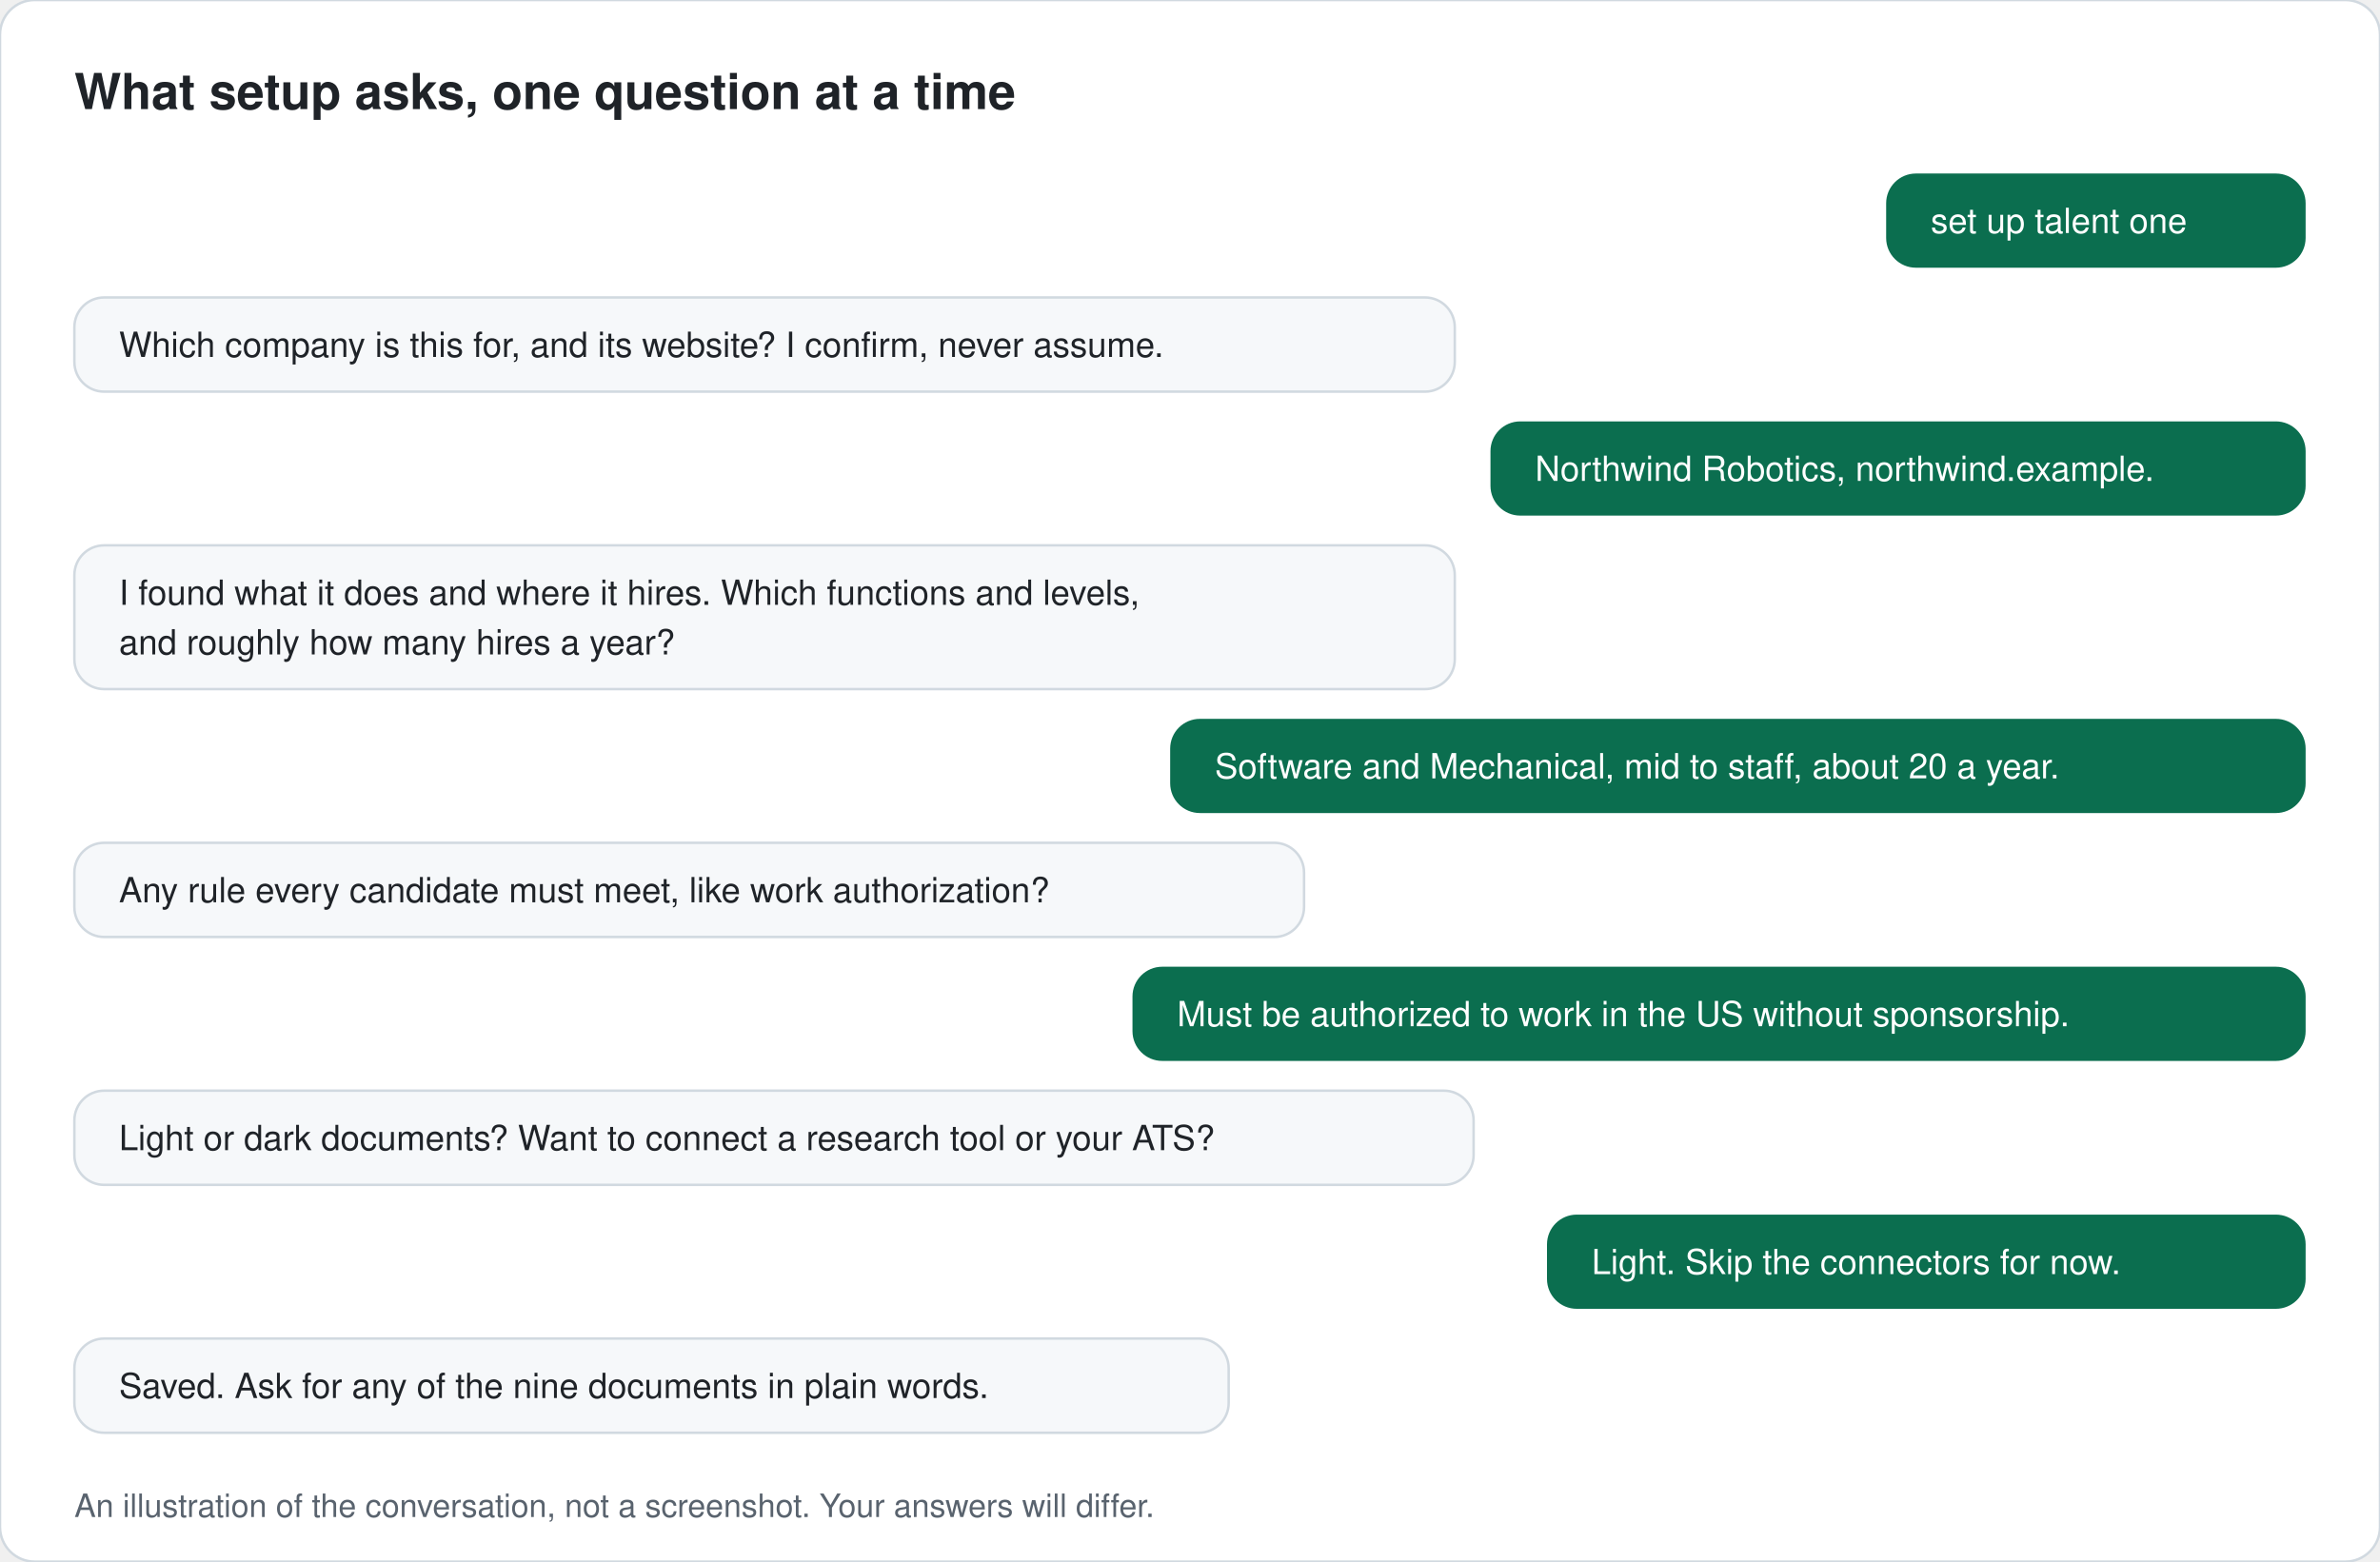
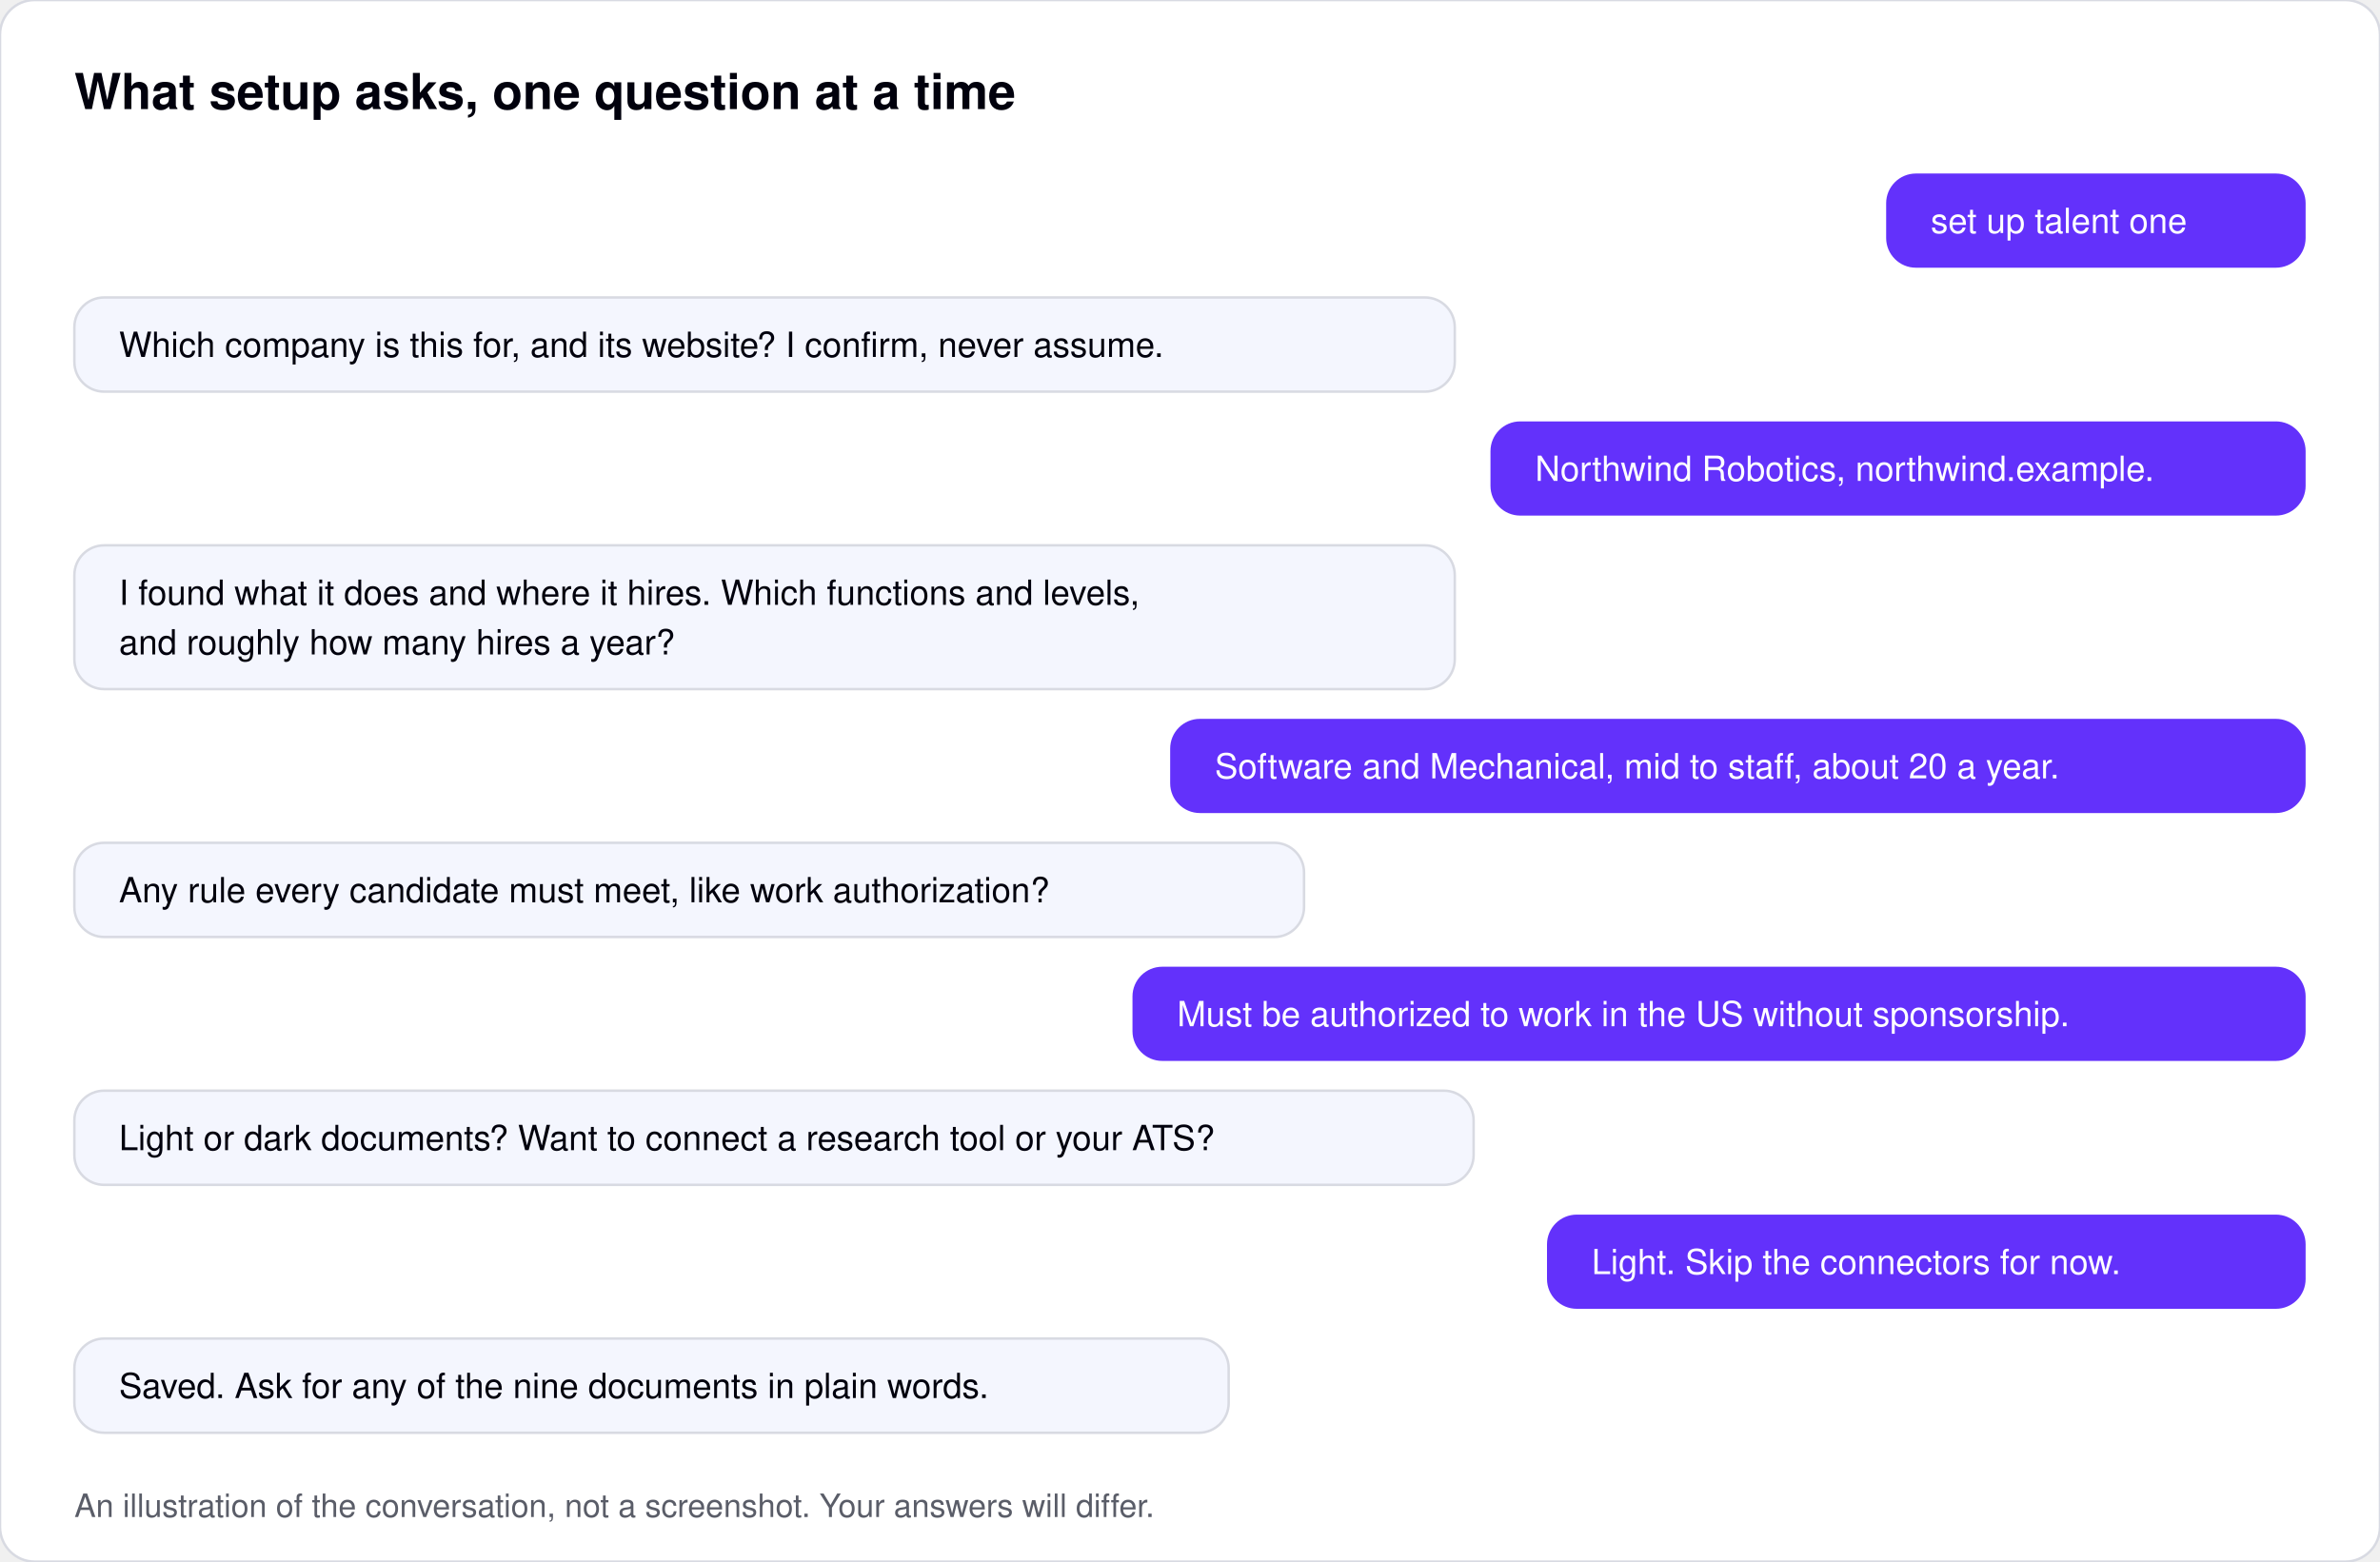
<svg xmlns="http://www.w3.org/2000/svg" viewBox="0 0 960 630" width="960" height="630" role="img" aria-label="What setup asks, one question at a time">
-   <rect width="960" height="630" rx="14" fill="#ffffff" stroke="#d1d9e0" />
-   <text x="30" y="44" font-size="20" fill="#1f2328" font-weight="700" font-family="-apple-system,Segoe UI,Helvetica,Arial,sans-serif" text-anchor="start">What setup asks, one question at a time</text>
-   <rect x="760.8" y="70" width="169.2" height="38" rx="12" fill="#0b6e4f" />
+   <rect width="960" height="630" rx="14" fill="#ffffff" stroke="#D8DAE2" />
+   <text x="30" y="44" font-size="20" fill="#01010D" font-weight="700" font-family="-apple-system,Segoe UI,Helvetica,Arial,sans-serif" text-anchor="start">What setup asks, one question at a time</text>
+   <rect x="760.8" y="70" width="169.2" height="38" rx="12" fill="#6331FB" />
  <text x="778.8" y="94" font-size="14" fill="#ffffff" font-weight="400" font-family="-apple-system,Segoe UI,Helvetica,Arial,sans-serif" text-anchor="start">set up talent one</text>
-   <rect x="30" y="120" width="556.8" height="38" rx="12" fill="#f6f8fa" stroke="#d1d9e0" />
-   <text x="48" y="144" font-size="14" fill="#1f2328" font-weight="400" font-family="-apple-system,Segoe UI,Helvetica,Arial,sans-serif" text-anchor="start">Which company is this for, and its website? I confirm, never assume.</text>
-   <rect x="601.2" y="170" width="328.8" height="38" rx="12" fill="#0b6e4f" />
+   <rect x="30" y="120" width="556.8" height="38" rx="12" fill="#F4F6FE" stroke="#D8DAE2" />
+   <text x="48" y="144" font-size="14" fill="#01010D" font-weight="400" font-family="-apple-system,Segoe UI,Helvetica,Arial,sans-serif" text-anchor="start">Which company is this for, and its website? I confirm, never assume.</text>
+   <rect x="601.2" y="170" width="328.8" height="38" rx="12" fill="#6331FB" />
  <text x="619.2" y="194" font-size="14" fill="#ffffff" font-weight="400" font-family="-apple-system,Segoe UI,Helvetica,Arial,sans-serif" text-anchor="start">Northwind Robotics, northwind.example.</text>
-   <rect x="30" y="220" width="556.8" height="58" rx="12" fill="#f6f8fa" stroke="#d1d9e0" />
-   <text x="48" y="244" font-size="14" fill="#1f2328" font-weight="400" font-family="-apple-system,Segoe UI,Helvetica,Arial,sans-serif" text-anchor="start">I found what it does and where it hires. Which functions and levels,</text>
-   <text x="48" y="264" font-size="14" fill="#1f2328" font-weight="400" font-family="-apple-system,Segoe UI,Helvetica,Arial,sans-serif" text-anchor="start">and roughly how many hires a year?</text>
-   <rect x="472.0" y="290" width="458.0" height="38" rx="12" fill="#0b6e4f" />
+   <rect x="30" y="220" width="556.8" height="58" rx="12" fill="#F4F6FE" stroke="#D8DAE2" />
+   <text x="48" y="244" font-size="14" fill="#01010D" font-weight="400" font-family="-apple-system,Segoe UI,Helvetica,Arial,sans-serif" text-anchor="start">I found what it does and where it hires. Which functions and levels,</text>
+   <text x="48" y="264" font-size="14" fill="#01010D" font-weight="400" font-family="-apple-system,Segoe UI,Helvetica,Arial,sans-serif" text-anchor="start">and roughly how many hires a year?</text>
+   <rect x="472.0" y="290" width="458.0" height="38" rx="12" fill="#6331FB" />
  <text x="490.0" y="314" font-size="14" fill="#ffffff" font-weight="400" font-family="-apple-system,Segoe UI,Helvetica,Arial,sans-serif" text-anchor="start">Software and Mechanical, mid to staff, about 20 a year.</text>
-   <rect x="30" y="340" width="496.0" height="38" rx="12" fill="#f6f8fa" stroke="#d1d9e0" />
-   <text x="48" y="364" font-size="14" fill="#1f2328" font-weight="400" font-family="-apple-system,Segoe UI,Helvetica,Arial,sans-serif" text-anchor="start">Any rule every candidate must meet, like work authorization?</text>
-   <rect x="456.8" y="390" width="473.2" height="38" rx="12" fill="#0b6e4f" />
+   <rect x="30" y="340" width="496.0" height="38" rx="12" fill="#F4F6FE" stroke="#D8DAE2" />
+   <text x="48" y="364" font-size="14" fill="#01010D" font-weight="400" font-family="-apple-system,Segoe UI,Helvetica,Arial,sans-serif" text-anchor="start">Any rule every candidate must meet, like work authorization?</text>
+   <rect x="456.8" y="390" width="473.2" height="38" rx="12" fill="#6331FB" />
  <text x="474.8" y="414" font-size="14" fill="#ffffff" font-weight="400" font-family="-apple-system,Segoe UI,Helvetica,Arial,sans-serif" text-anchor="start">Must be authorized to work in the US without sponsorship.</text>
-   <rect x="30" y="440" width="564.4" height="38" rx="12" fill="#f6f8fa" stroke="#d1d9e0" />
-   <text x="48" y="464" font-size="14" fill="#1f2328" font-weight="400" font-family="-apple-system,Segoe UI,Helvetica,Arial,sans-serif" text-anchor="start">Light or dark documents? Want to connect a research tool or your ATS?</text>
-   <rect x="624.0" y="490" width="306.0" height="38" rx="12" fill="#0b6e4f" />
+   <rect x="30" y="440" width="564.4" height="38" rx="12" fill="#F4F6FE" stroke="#D8DAE2" />
+   <text x="48" y="464" font-size="14" fill="#01010D" font-weight="400" font-family="-apple-system,Segoe UI,Helvetica,Arial,sans-serif" text-anchor="start">Light or dark documents? Want to connect a research tool or your ATS?</text>
+   <rect x="624.0" y="490" width="306.0" height="38" rx="12" fill="#6331FB" />
  <text x="642.0" y="514" font-size="14" fill="#ffffff" font-weight="400" font-family="-apple-system,Segoe UI,Helvetica,Arial,sans-serif" text-anchor="start">Light. Skip the connectors for now.</text>
-   <rect x="30" y="540" width="465.6" height="38" rx="12" fill="#f6f8fa" stroke="#d1d9e0" />
-   <text x="48" y="564" font-size="14" fill="#1f2328" font-weight="400" font-family="-apple-system,Segoe UI,Helvetica,Arial,sans-serif" text-anchor="start">Saved. Ask for any of the nine documents in plain words.</text>
-   <text x="30" y="612" font-size="13" fill="#59636e" font-weight="400" font-family="-apple-system,Segoe UI,Helvetica,Arial,sans-serif" text-anchor="start">An illustration of the conversation, not a screenshot. Your answers will differ.</text>
+   <rect x="30" y="540" width="465.6" height="38" rx="12" fill="#F4F6FE" stroke="#D8DAE2" />
+   <text x="48" y="564" font-size="14" fill="#01010D" font-weight="400" font-family="-apple-system,Segoe UI,Helvetica,Arial,sans-serif" text-anchor="start">Saved. Ask for any of the nine documents in plain words.</text>
+   <text x="30" y="612" font-size="13" fill="#5A5D68" font-weight="400" font-family="-apple-system,Segoe UI,Helvetica,Arial,sans-serif" text-anchor="start">An illustration of the conversation, not a screenshot. Your answers will differ.</text>
</svg>
